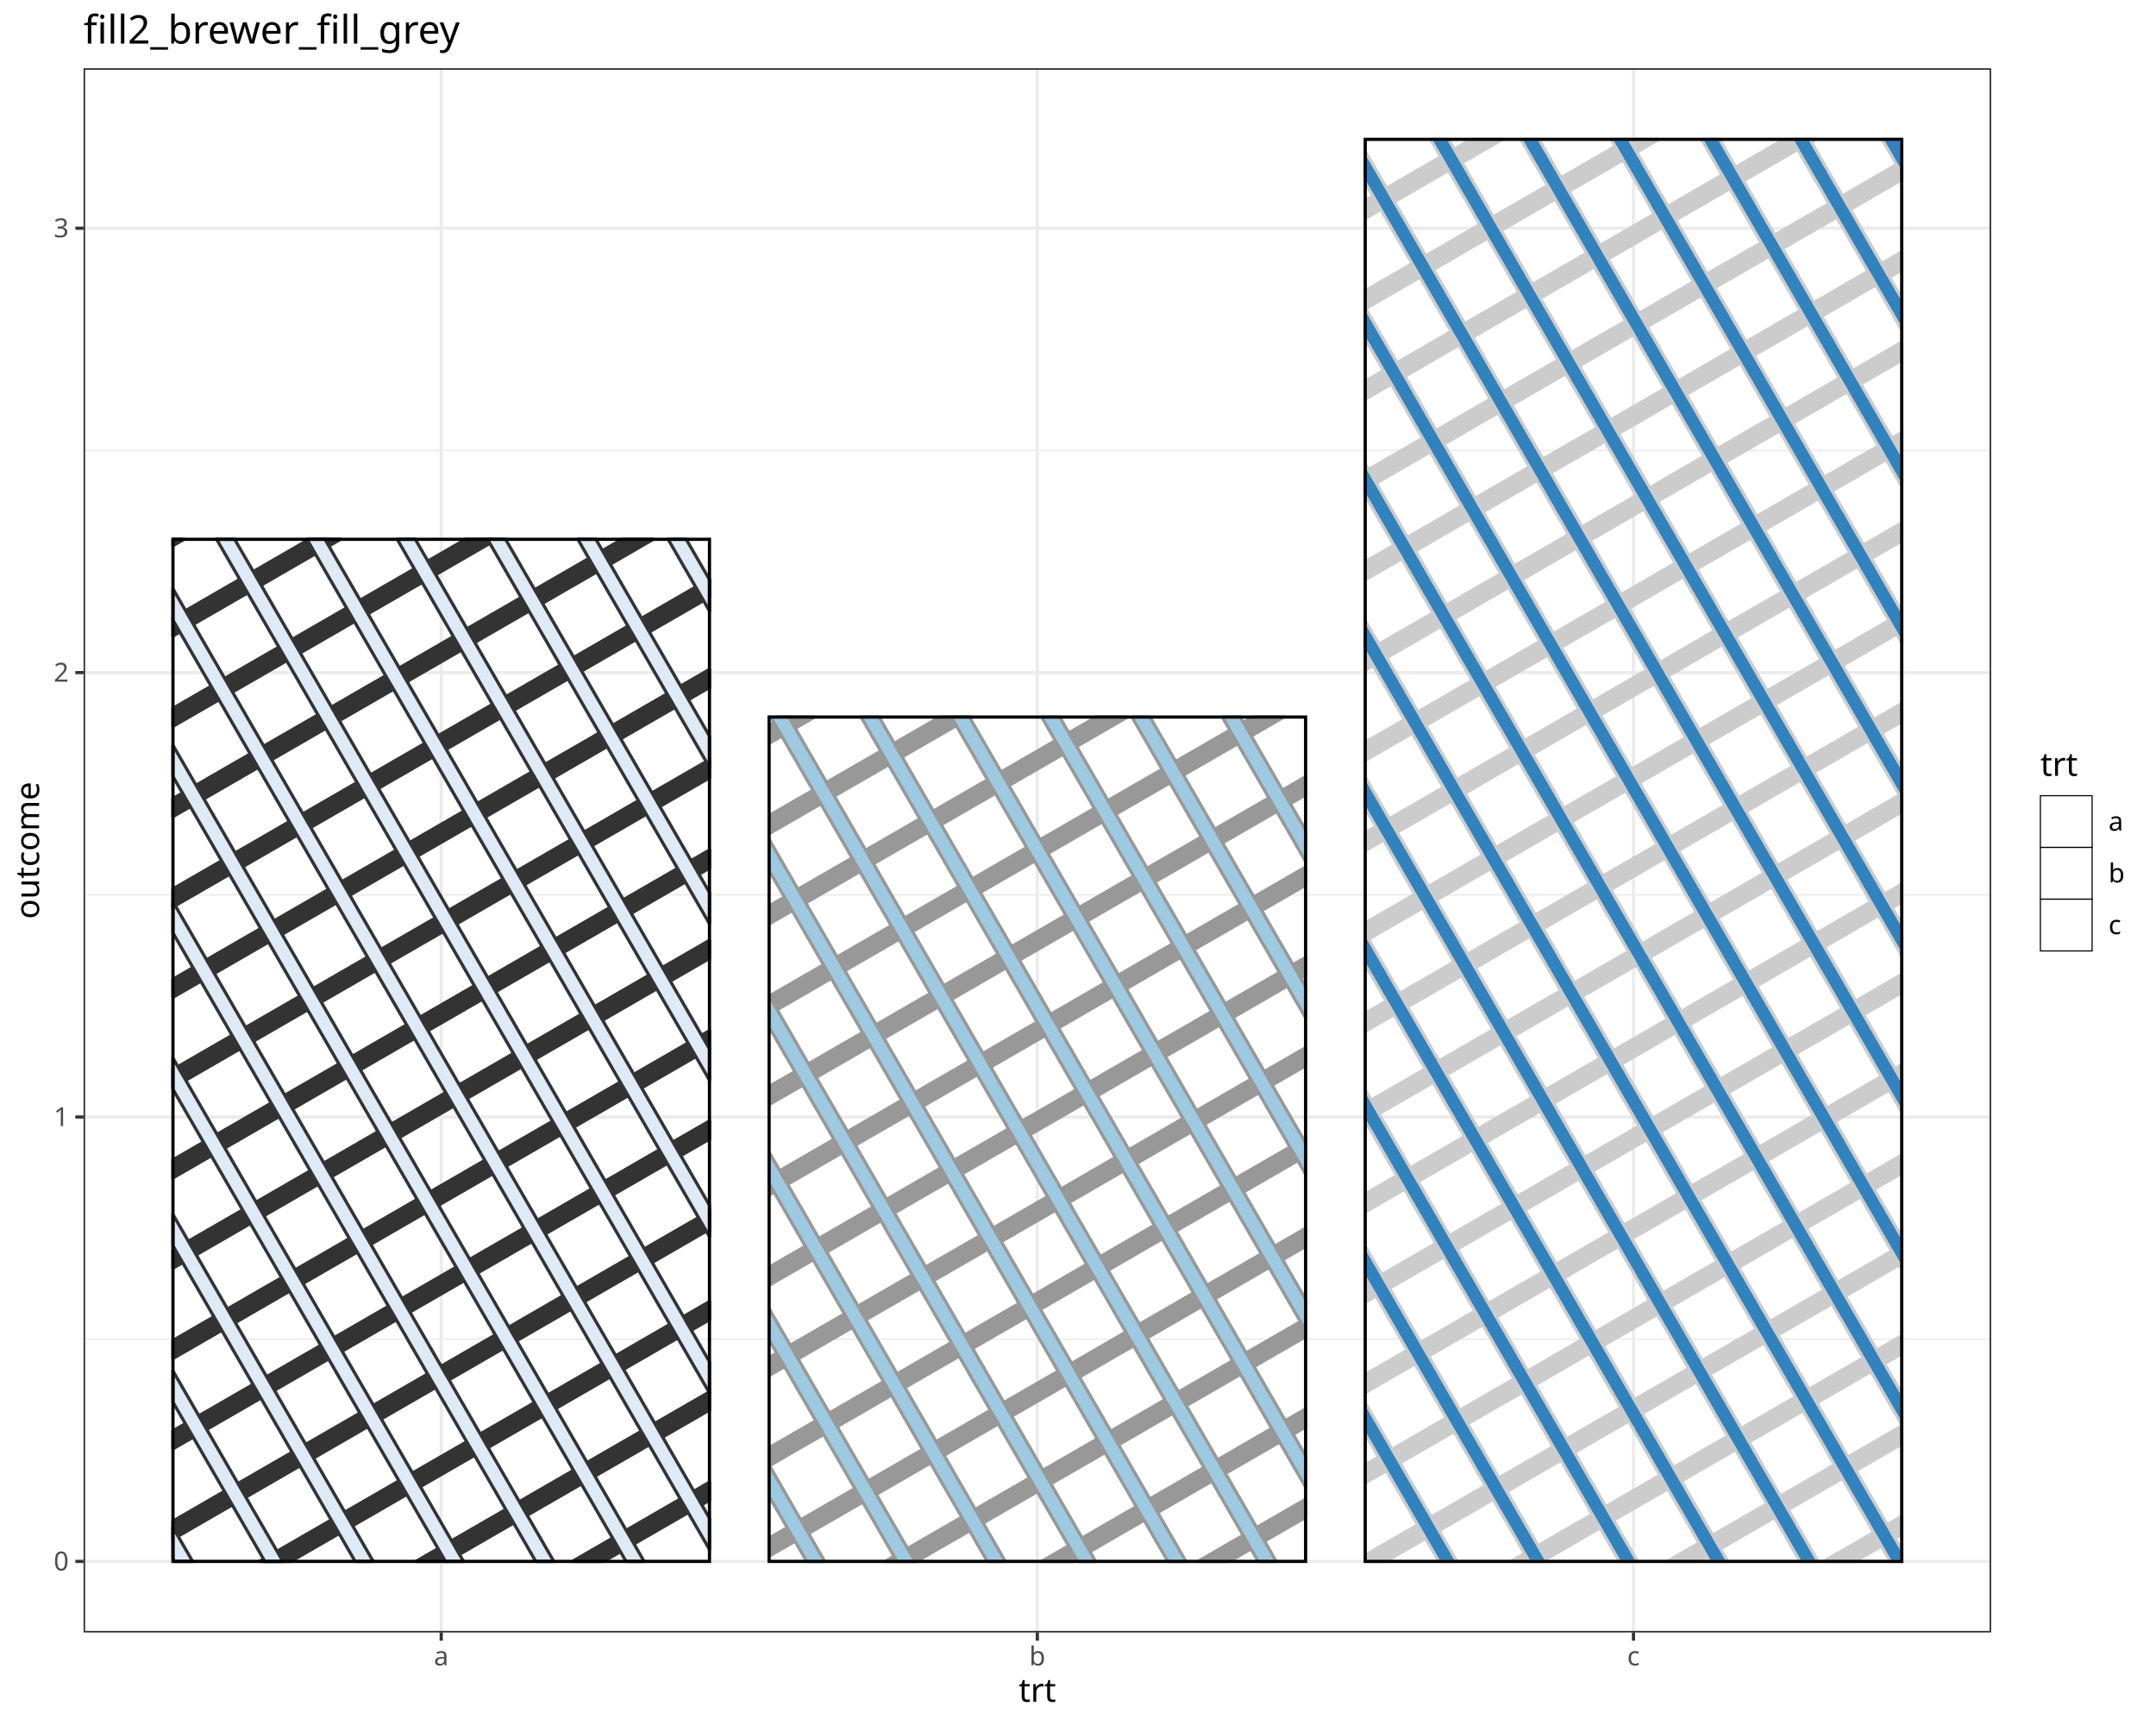
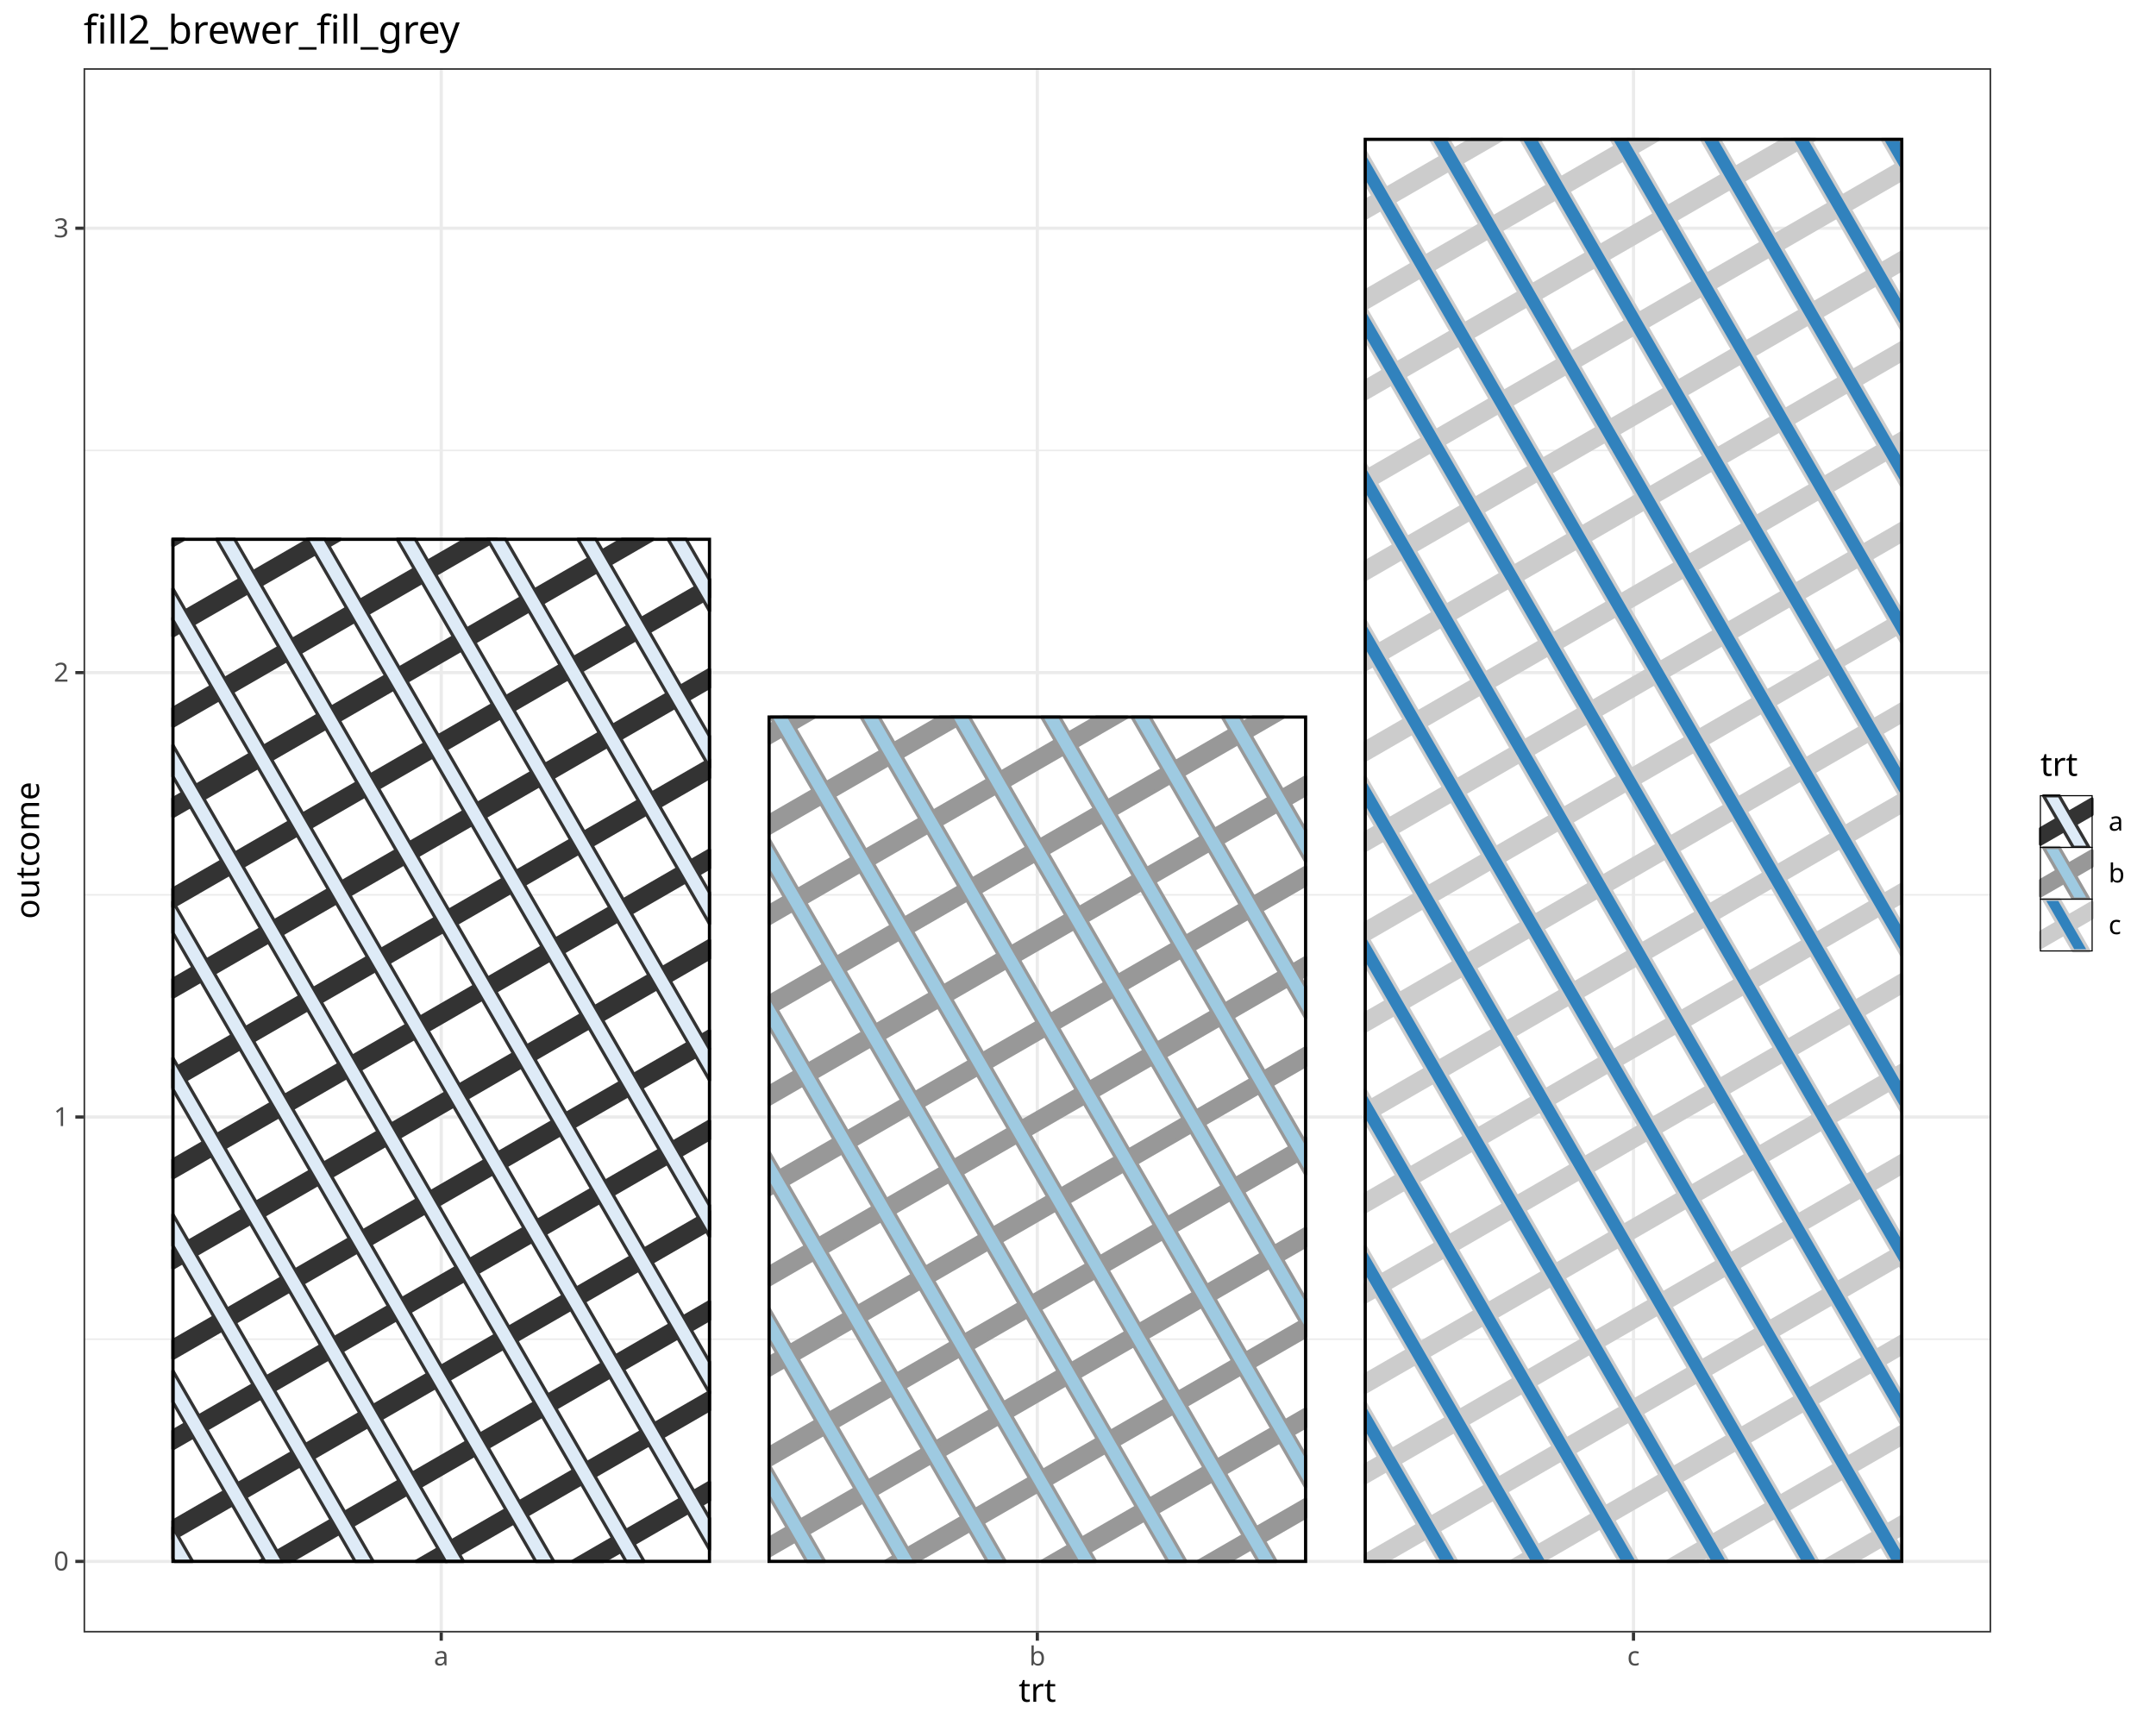
<svg xmlns="http://www.w3.org/2000/svg" class="svglite" data-engine-version="2.0" width="720.00pt" height="576.00pt" viewBox="0 0 720.00 576.00">
  <defs>
    <style type="text/css">
    .svglite line, .svglite polyline, .svglite polygon, .svglite path, .svglite rect, .svglite circle {
      fill: none;
      stroke: #000000;
      stroke-linecap: round;
      stroke-linejoin: round;
      stroke-miterlimit: 10.00;
    }
  </style>
  </defs>
  <rect width="100%" height="100%" style="stroke: none; fill: #FFFFFF;" />
  <defs>
    <clipPath id="cpMC4wMHw3MjAuMDB8MC4wMHw1NzYuMDA=">
      <rect x="0.00" y="0.00" width="720.00" height="576.00" />
    </clipPath>
  </defs>
  <g clip-path="url(#cpMC4wMHw3MjAuMDB8MC4wMHw1NzYuMDA=)">
    <rect x="-0" y="0.00" width="720.00" height="576.00" style="stroke-width: 1.07; stroke: #FFFFFF; fill: #FFFFFF;" />
  </g>
  <defs>
    <clipPath id="cpMjcuOTB8NjY0Ljk1fDIyLjc4fDU0NS4xMQ==">
      <rect x="27.90" y="22.78" width="637.05" height="522.33" />
    </clipPath>
  </defs>
  <g clip-path="url(#cpMjcuOTB8NjY0Ljk1fDIyLjc4fDU0NS4xMQ==)">
    <rect x="27.90" y="22.78" width="637.05" height="522.33" style="stroke-width: 1.07; stroke: none; fill: #FFFFFF;" />
    <polyline points="27.90,447.18 664.95,447.18 " style="stroke-width: 0.53; stroke: #EBEBEB; stroke-linecap: butt;" />
    <polyline points="27.90,298.79 664.95,298.79 " style="stroke-width: 0.53; stroke: #EBEBEB; stroke-linecap: butt;" />
    <polyline points="27.90,150.40 664.95,150.40 " style="stroke-width: 0.53; stroke: #EBEBEB; stroke-linecap: butt;" />
    <polyline points="27.90,521.37 664.95,521.37 " style="stroke-width: 1.07; stroke: #EBEBEB; stroke-linecap: butt;" />
    <polyline points="27.90,372.98 664.95,372.98 " style="stroke-width: 1.07; stroke: #EBEBEB; stroke-linecap: butt;" />
    <polyline points="27.90,224.59 664.95,224.59 " style="stroke-width: 1.07; stroke: #EBEBEB; stroke-linecap: butt;" />
    <polyline points="27.90,76.20 664.95,76.20 " style="stroke-width: 1.07; stroke: #EBEBEB; stroke-linecap: butt;" />
    <polyline points="147.35,545.11 147.35,22.78 " style="stroke-width: 1.07; stroke: #EBEBEB; stroke-linecap: butt;" />
    <polyline points="346.42,545.11 346.42,22.78 " style="stroke-width: 1.07; stroke: #EBEBEB; stroke-linecap: butt;" />
    <polyline points="545.50,545.11 545.50,22.78 " style="stroke-width: 1.07; stroke: #EBEBEB; stroke-linecap: butt;" />
    <rect x="57.76" y="180.08" width="179.17" height="341.29" style="stroke-width: 0.00; stroke: none; stroke-linecap: butt; stroke-linejoin: miter;" />
    <rect x="256.84" y="239.43" width="179.17" height="281.94" style="stroke-width: 0.00; stroke: none; stroke-linecap: butt; stroke-linejoin: miter;" />
    <rect x="455.92" y="46.53" width="179.17" height="474.84" style="stroke-width: 0.00; stroke: none; stroke-linecap: butt; stroke-linejoin: miter;" />
    <polygon points="236.93,494.93 236.93,500.96 201.58,521.37 191.14,521.37 236.93,494.93 " style="stroke-width: 1.07; stroke: #333333; stroke-linecap: square; fill: #333333;" />
    <polygon points="236.93,464.77 236.93,470.81 149.35,521.37 138.90,521.37 236.93,464.77 " style="stroke-width: 1.07; stroke: #333333; stroke-linecap: square; fill: #333333;" />
    <polygon points="236.93,434.62 236.93,440.65 97.12,521.37 86.67,521.37 236.93,434.62 " style="stroke-width: 1.07; stroke: #333333; stroke-linecap: square; fill: #333333;" />
    <polygon points="236.93,404.46 236.93,410.49 57.76,513.94 57.76,507.91 236.93,404.46 " style="stroke-width: 1.07; stroke: #333333; stroke-linecap: square; fill: #333333;" />
    <polygon points="236.93,374.30 236.93,380.34 57.76,483.78 57.76,477.75 236.93,374.30 " style="stroke-width: 1.07; stroke: #333333; stroke-linecap: square; fill: #333333;" />
    <polygon points="236.93,344.15 236.93,350.18 57.76,453.62 57.76,447.59 236.93,344.15 " style="stroke-width: 1.07; stroke: #333333; stroke-linecap: square; fill: #333333;" />
    <polygon points="236.93,313.99 236.93,320.02 57.76,423.47 57.76,417.44 236.93,313.99 " style="stroke-width: 1.07; stroke: #333333; stroke-linecap: square; fill: #333333;" />
    <polygon points="236.93,283.83 236.93,289.87 57.76,393.31 57.76,387.28 236.93,283.83 " style="stroke-width: 1.07; stroke: #333333; stroke-linecap: square; fill: #333333;" />
    <polygon points="236.93,253.68 236.93,259.71 57.76,363.15 57.76,357.12 236.93,253.68 " style="stroke-width: 1.07; stroke: #333333; stroke-linecap: square; fill: #333333;" />
    <polygon points="236.93,223.52 236.93,229.55 57.76,333.00 57.76,326.97 236.93,223.52 " style="stroke-width: 1.07; stroke: #333333; stroke-linecap: square; fill: #333333;" />
    <polygon points="236.93,193.36 236.93,199.40 57.76,302.84 57.76,296.81 236.93,193.36 " style="stroke-width: 1.07; stroke: #333333; stroke-linecap: square; fill: #333333;" />
    <polygon points="207.72,180.08 218.16,180.08 57.76,272.68 57.76,266.65 207.72,180.08 " style="stroke-width: 1.07; stroke: #333333; stroke-linecap: square; fill: #333333;" />
    <polygon points="155.48,180.08 165.93,180.08 57.76,242.53 57.76,236.50 155.48,180.08 " style="stroke-width: 1.07; stroke: #333333; stroke-linecap: square; fill: #333333;" />
    <polygon points="103.25,180.08 113.70,180.08 57.76,212.37 57.76,206.34 103.25,180.08 " style="stroke-width: 1.07; stroke: #333333; stroke-linecap: square; fill: #333333;" />
    <polygon points="57.76,182.21 57.76,180.08 61.46,180.08 57.76,182.21 " style="stroke-width: 1.07; stroke: #333333; stroke-linecap: square; fill: #333333;" />
    <polygon points="64.32,521.37 58.29,521.37 57.76,520.45 57.76,510.01 64.32,521.37 " style="stroke-width: 1.07; stroke: #333333; stroke-linecap: square; fill: #DEEBF7;" />
    <polygon points="94.48,521.37 88.45,521.37 57.76,468.22 57.76,457.77 94.48,521.37 " style="stroke-width: 1.07; stroke: #333333; stroke-linecap: square; fill: #DEEBF7;" />
    <polygon points="124.64,521.37 118.60,521.37 57.76,415.99 57.76,405.54 124.64,521.37 " style="stroke-width: 1.07; stroke: #333333; stroke-linecap: square; fill: #DEEBF7;" />
    <polygon points="154.79,521.37 148.76,521.37 57.76,363.75 57.76,353.31 154.79,521.37 " style="stroke-width: 1.07; stroke: #333333; stroke-linecap: square; fill: #DEEBF7;" />
    <polygon points="184.95,521.37 178.92,521.37 57.76,311.52 57.76,301.07 184.95,521.37 " style="stroke-width: 1.07; stroke: #333333; stroke-linecap: square; fill: #DEEBF7;" />
    <polygon points="215.11,521.37 209.07,521.37 57.76,259.29 57.76,248.84 215.11,521.37 " style="stroke-width: 1.07; stroke: #333333; stroke-linecap: square; fill: #DEEBF7;" />
    <polygon points="236.93,506.94 236.93,517.39 57.76,207.06 57.76,196.61 236.93,506.94 " style="stroke-width: 1.07; stroke: #333333; stroke-linecap: square; fill: #DEEBF7;" />
    <polygon points="236.93,454.71 236.93,465.15 72.34,180.08 78.37,180.08 236.93,454.71 " style="stroke-width: 1.07; stroke: #333333; stroke-linecap: square; fill: #DEEBF7;" />
    <polygon points="236.93,402.47 236.93,412.92 102.50,180.08 108.53,180.08 236.93,402.47 " style="stroke-width: 1.07; stroke: #333333; stroke-linecap: square; fill: #DEEBF7;" />
    <polygon points="236.93,350.24 236.93,360.69 132.65,180.08 138.69,180.08 236.93,350.24 " style="stroke-width: 1.07; stroke: #333333; stroke-linecap: square; fill: #DEEBF7;" />
    <polygon points="236.93,298.01 236.93,308.46 162.81,180.08 168.84,180.08 236.93,298.01 " style="stroke-width: 1.07; stroke: #333333; stroke-linecap: square; fill: #DEEBF7;" />
    <polygon points="236.93,245.78 236.93,256.22 192.97,180.08 199.00,180.08 236.93,245.78 " style="stroke-width: 1.07; stroke: #333333; stroke-linecap: square; fill: #DEEBF7;" />
    <polygon points="236.93,193.54 236.93,203.99 223.12,180.08 229.16,180.08 236.93,193.54 " style="stroke-width: 1.07; stroke: #333333; stroke-linecap: square; fill: #DEEBF7;" />
    <polygon points="436.01,500.62 436.01,506.65 410.52,521.37 400.07,521.37 436.01,500.62 " style="stroke-width: 1.07; stroke: #989898; stroke-linecap: square; fill: #989898;" />
    <polygon points="436.01,470.46 436.01,476.50 358.28,521.37 347.84,521.37 436.01,470.46 " style="stroke-width: 1.07; stroke: #989898; stroke-linecap: square; fill: #989898;" />
    <polygon points="436.01,440.31 436.01,446.34 306.05,521.37 295.60,521.37 436.01,440.31 " style="stroke-width: 1.07; stroke: #989898; stroke-linecap: square; fill: #989898;" />
    <polygon points="436.01,410.15 436.01,416.18 256.84,519.63 256.84,513.59 436.01,410.15 " style="stroke-width: 1.07; stroke: #989898; stroke-linecap: square; fill: #989898;" />
    <polygon points="436.01,379.99 436.01,386.03 256.84,489.47 256.84,483.44 436.01,379.99 " style="stroke-width: 1.07; stroke: #989898; stroke-linecap: square; fill: #989898;" />
    <polygon points="436.01,349.84 436.01,355.87 256.84,459.31 256.84,453.28 436.01,349.84 " style="stroke-width: 1.07; stroke: #989898; stroke-linecap: square; fill: #989898;" />
    <polygon points="436.01,319.68 436.01,325.71 256.84,429.16 256.84,423.12 436.01,319.68 " style="stroke-width: 1.07; stroke: #989898; stroke-linecap: square; fill: #989898;" />
    <polygon points="436.01,289.52 436.01,295.56 256.84,399.00 256.84,392.97 436.01,289.52 " style="stroke-width: 1.07; stroke: #989898; stroke-linecap: square; fill: #989898;" />
    <polygon points="436.01,259.37 436.01,265.40 256.84,368.84 256.84,362.81 436.01,259.37 " style="stroke-width: 1.07; stroke: #989898; stroke-linecap: square; fill: #989898;" />
    <polygon points="418.31,239.43 428.75,239.43 256.84,338.69 256.84,332.65 418.31,239.43 " style="stroke-width: 1.07; stroke: #989898; stroke-linecap: square; fill: #989898;" />
    <polygon points="366.07,239.43 376.52,239.43 256.84,308.53 256.84,302.50 366.07,239.43 " style="stroke-width: 1.07; stroke: #989898; stroke-linecap: square; fill: #989898;" />
    <polygon points="313.84,239.43 324.29,239.43 256.84,278.37 256.84,272.34 313.84,239.43 " style="stroke-width: 1.07; stroke: #989898; stroke-linecap: square; fill: #989898;" />
    <polygon points="261.61,239.43 272.05,239.43 256.84,248.22 256.84,242.18 261.61,239.43 " style="stroke-width: 1.07; stroke: #989898; stroke-linecap: square; fill: #989898;" />
    <polygon points="275.42,521.37 269.39,521.37 256.84,499.64 256.84,489.19 275.42,521.37 " style="stroke-width: 1.07; stroke: #989898; stroke-linecap: square; fill: #9ECAE1;" />
    <polygon points="305.58,521.37 299.54,521.37 256.84,447.40 256.84,436.96 305.58,521.37 " style="stroke-width: 1.07; stroke: #989898; stroke-linecap: square; fill: #9ECAE1;" />
    <polygon points="335.73,521.37 329.70,521.37 256.84,395.17 256.84,384.72 335.73,521.37 " style="stroke-width: 1.07; stroke: #989898; stroke-linecap: square; fill: #9ECAE1;" />
    <polygon points="365.89,521.37 359.86,521.37 256.84,342.94 256.84,332.49 365.89,521.37 " style="stroke-width: 1.07; stroke: #989898; stroke-linecap: square; fill: #9ECAE1;" />
    <polygon points="396.05,521.37 390.01,521.37 256.84,290.70 256.84,280.26 396.05,521.37 " style="stroke-width: 1.07; stroke: #989898; stroke-linecap: square; fill: #9ECAE1;" />
    <polygon points="426.20,521.37 420.17,521.37 257.39,239.43 263.42,239.43 426.20,521.37 " style="stroke-width: 1.07; stroke: #989898; stroke-linecap: square; fill: #9ECAE1;" />
    <polygon points="436.01,486.12 436.01,496.57 287.55,239.43 293.58,239.43 436.01,486.12 " style="stroke-width: 1.07; stroke: #989898; stroke-linecap: square; fill: #9ECAE1;" />
    <polygon points="436.01,433.89 436.01,444.34 317.71,239.43 323.74,239.43 436.01,433.89 " style="stroke-width: 1.07; stroke: #989898; stroke-linecap: square; fill: #9ECAE1;" />
    <polygon points="436.01,381.66 436.01,392.10 347.86,239.43 353.89,239.43 436.01,381.66 " style="stroke-width: 1.07; stroke: #989898; stroke-linecap: square; fill: #9ECAE1;" />
    <polygon points="436.01,329.42 436.01,339.87 378.02,239.43 384.05,239.43 436.01,329.42 " style="stroke-width: 1.07; stroke: #989898; stroke-linecap: square; fill: #9ECAE1;" />
    <polygon points="436.01,277.19 436.01,287.64 408.18,239.43 414.21,239.43 436.01,277.19 " style="stroke-width: 1.07; stroke: #989898; stroke-linecap: square; fill: #9ECAE1;" />
    <polygon points="635.09,506.31 635.09,512.34 619.45,521.37 609.00,521.37 635.09,506.31 " style="stroke-width: 1.07; stroke: #CCCCCC; stroke-linecap: square; fill: #CCCCCC;" />
    <polygon points="635.09,476.15 635.09,482.18 567.21,521.37 556.77,521.37 635.09,476.15 " style="stroke-width: 1.07; stroke: #CCCCCC; stroke-linecap: square; fill: #CCCCCC;" />
    <polygon points="635.09,446.00 635.09,452.03 514.98,521.37 504.54,521.37 635.09,446.00 " style="stroke-width: 1.07; stroke: #CCCCCC; stroke-linecap: square; fill: #CCCCCC;" />
    <polygon points="635.09,415.84 635.09,421.87 462.75,521.37 455.92,521.37 455.92,519.28 635.09,415.84 " style="stroke-width: 1.07; stroke: #CCCCCC; stroke-linecap: square; fill: #CCCCCC;" />
    <polygon points="635.09,385.68 635.09,391.71 455.92,495.16 455.92,489.13 635.09,385.68 " style="stroke-width: 1.07; stroke: #CCCCCC; stroke-linecap: square; fill: #CCCCCC;" />
    <polygon points="635.09,355.53 635.09,361.56 455.92,465.00 455.92,458.97 635.09,355.53 " style="stroke-width: 1.07; stroke: #CCCCCC; stroke-linecap: square; fill: #CCCCCC;" />
    <polygon points="635.09,325.37 635.09,331.40 455.92,434.84 455.92,428.81 635.09,325.37 " style="stroke-width: 1.07; stroke: #CCCCCC; stroke-linecap: square; fill: #CCCCCC;" />
    <polygon points="635.09,295.21 635.09,301.24 455.92,404.69 455.92,398.66 635.09,295.21 " style="stroke-width: 1.07; stroke: #CCCCCC; stroke-linecap: square; fill: #CCCCCC;" />
    <polygon points="635.09,265.06 635.09,271.09 455.92,374.53 455.92,368.50 635.09,265.06 " style="stroke-width: 1.07; stroke: #CCCCCC; stroke-linecap: square; fill: #CCCCCC;" />
    <polygon points="635.09,234.90 635.09,240.93 455.92,344.37 455.92,338.34 635.09,234.90 " style="stroke-width: 1.07; stroke: #CCCCCC; stroke-linecap: square; fill: #CCCCCC;" />
    <polygon points="635.09,204.74 635.09,210.77 455.92,314.22 455.92,308.19 635.09,204.74 " style="stroke-width: 1.07; stroke: #CCCCCC; stroke-linecap: square; fill: #CCCCCC;" />
    <polygon points="635.09,174.59 635.09,180.62 455.92,284.06 455.92,278.03 635.09,174.59 " style="stroke-width: 1.07; stroke: #CCCCCC; stroke-linecap: square; fill: #CCCCCC;" />
    <polygon points="635.09,144.43 635.09,150.46 455.92,253.90 455.92,247.87 635.09,144.43 " style="stroke-width: 1.07; stroke: #CCCCCC; stroke-linecap: square; fill: #CCCCCC;" />
    <polygon points="635.09,114.27 635.09,120.30 455.92,223.75 455.92,217.72 635.09,114.27 " style="stroke-width: 1.07; stroke: #CCCCCC; stroke-linecap: square; fill: #CCCCCC;" />
    <polygon points="635.09,84.12 635.09,90.15 455.92,193.59 455.92,187.56 635.09,84.12 " style="stroke-width: 1.07; stroke: #CCCCCC; stroke-linecap: square; fill: #CCCCCC;" />
    <polygon points="635.09,53.96 635.09,59.99 455.92,163.43 455.92,157.40 635.09,53.96 " style="stroke-width: 1.07; stroke: #CCCCCC; stroke-linecap: square; fill: #CCCCCC;" />
    <polygon points="595.73,46.53 606.18,46.53 455.92,133.28 455.92,127.25 595.73,46.53 " style="stroke-width: 1.07; stroke: #CCCCCC; stroke-linecap: square; fill: #CCCCCC;" />
    <polygon points="543.50,46.53 553.94,46.53 455.92,103.12 455.92,97.09 543.50,46.53 " style="stroke-width: 1.07; stroke: #CCCCCC; stroke-linecap: square; fill: #CCCCCC;" />
    <polygon points="491.26,46.53 501.71,46.53 455.92,72.96 455.92,66.93 491.26,46.53 " style="stroke-width: 1.07; stroke: #CCCCCC; stroke-linecap: square; fill: #CCCCCC;" />
    <polygon points="456.36,521.37 455.92,521.37 455.92,520.60 456.36,521.37 " style="stroke-width: 1.07; stroke: #CCCCCC; stroke-linecap: square; fill: #3182BD;" />
    <polygon points="486.52,521.37 480.48,521.37 455.92,478.82 455.92,468.37 486.52,521.37 " style="stroke-width: 1.07; stroke: #CCCCCC; stroke-linecap: square; fill: #3182BD;" />
    <polygon points="516.67,521.37 510.64,521.37 455.92,426.59 455.92,416.14 516.67,521.37 " style="stroke-width: 1.07; stroke: #CCCCCC; stroke-linecap: square; fill: #3182BD;" />
    <polygon points="546.83,521.37 540.80,521.37 455.92,374.35 455.92,363.91 546.83,521.37 " style="stroke-width: 1.07; stroke: #CCCCCC; stroke-linecap: square; fill: #3182BD;" />
    <polygon points="576.99,521.37 570.95,521.37 455.92,322.12 455.92,311.67 576.99,521.37 " style="stroke-width: 1.07; stroke: #CCCCCC; stroke-linecap: square; fill: #3182BD;" />
    <polygon points="607.14,521.37 601.11,521.37 455.92,269.89 455.92,259.44 607.14,521.37 " style="stroke-width: 1.07; stroke: #CCCCCC; stroke-linecap: square; fill: #3182BD;" />
    <polygon points="635.09,517.54 635.09,521.37 631.27,521.37 455.92,217.65 455.92,207.21 635.09,517.54 " style="stroke-width: 1.07; stroke: #CCCCCC; stroke-linecap: square; fill: #3182BD;" />
    <polygon points="635.09,465.31 635.09,475.75 455.92,165.42 455.92,154.97 635.09,465.31 " style="stroke-width: 1.07; stroke: #CCCCCC; stroke-linecap: square; fill: #3182BD;" />
    <polygon points="635.09,413.07 635.09,423.52 455.92,113.19 455.92,102.74 635.09,413.07 " style="stroke-width: 1.07; stroke: #CCCCCC; stroke-linecap: square; fill: #3182BD;" />
    <polygon points="635.09,360.84 635.09,371.29 455.92,60.96 455.92,50.51 635.09,360.84 " style="stroke-width: 1.07; stroke: #CCCCCC; stroke-linecap: square; fill: #3182BD;" />
    <polygon points="635.09,308.61 635.09,319.05 477.74,46.53 483.77,46.53 635.09,308.61 " style="stroke-width: 1.07; stroke: #CCCCCC; stroke-linecap: square; fill: #3182BD;" />
    <polygon points="635.09,256.37 635.09,266.82 507.90,46.53 513.93,46.53 635.09,256.37 " style="stroke-width: 1.07; stroke: #CCCCCC; stroke-linecap: square; fill: #3182BD;" />
    <polygon points="635.09,204.14 635.09,214.59 538.06,46.53 544.09,46.53 635.09,204.14 " style="stroke-width: 1.07; stroke: #CCCCCC; stroke-linecap: square; fill: #3182BD;" />
    <polygon points="635.09,151.91 635.09,162.36 568.21,46.53 574.24,46.53 635.09,151.91 " style="stroke-width: 1.07; stroke: #CCCCCC; stroke-linecap: square; fill: #3182BD;" />
    <polygon points="635.09,99.68 635.09,110.12 598.37,46.53 604.40,46.53 635.09,99.68 " style="stroke-width: 1.07; stroke: #CCCCCC; stroke-linecap: square; fill: #3182BD;" />
    <polygon points="635.09,47.44 635.09,57.89 628.53,46.53 634.56,46.53 635.09,47.44 " style="stroke-width: 1.07; stroke: #CCCCCC; stroke-linecap: square; fill: #3182BD;" />
    <rect x="57.76" y="180.08" width="179.17" height="341.29" style="stroke-width: 1.07; stroke-linecap: butt; stroke-linejoin: miter;" />
    <rect x="256.84" y="239.43" width="179.17" height="281.94" style="stroke-width: 1.07; stroke-linecap: butt; stroke-linejoin: miter;" />
    <rect x="455.92" y="46.53" width="179.17" height="474.84" style="stroke-width: 1.07; stroke-linecap: butt; stroke-linejoin: miter;" />
    <rect x="27.90" y="22.78" width="637.05" height="522.33" style="stroke-width: 1.07; stroke: #333333;" />
  </g>
  <g clip-path="url(#cpMC4wMHw3MjAuMDB8MC4wMHw1NzYuMDA=)">
    <text x="22.97" y="524.40" text-anchor="end" style="font-size: 8.80px; fill: #4D4D4D; font-family: sans;" textLength="4.89px" lengthAdjust="spacingAndGlyphs">0</text>
    <text x="22.97" y="376.01" text-anchor="end" style="font-size: 8.80px; fill: #4D4D4D; font-family: sans;" textLength="4.89px" lengthAdjust="spacingAndGlyphs">1</text>
    <text x="22.97" y="227.62" text-anchor="end" style="font-size: 8.80px; fill: #4D4D4D; font-family: sans;" textLength="4.89px" lengthAdjust="spacingAndGlyphs">2</text>
    <text x="22.97" y="79.23" text-anchor="end" style="font-size: 8.80px; fill: #4D4D4D; font-family: sans;" textLength="4.89px" lengthAdjust="spacingAndGlyphs">3</text>
    <polyline points="25.16,521.37 27.90,521.37 " style="stroke-width: 1.07; stroke: #333333; stroke-linecap: butt;" />
    <polyline points="25.16,372.98 27.90,372.98 " style="stroke-width: 1.07; stroke: #333333; stroke-linecap: butt;" />
    <polyline points="25.16,224.59 27.90,224.59 " style="stroke-width: 1.07; stroke: #333333; stroke-linecap: butt;" />
    <polyline points="25.16,76.20 27.90,76.20 " style="stroke-width: 1.07; stroke: #333333; stroke-linecap: butt;" />
    <polyline points="147.35,547.85 147.35,545.11 " style="stroke-width: 1.07; stroke: #333333; stroke-linecap: butt;" />
    <polyline points="346.42,547.85 346.42,545.11 " style="stroke-width: 1.07; stroke: #333333; stroke-linecap: butt;" />
    <polyline points="545.50,547.85 545.50,545.11 " style="stroke-width: 1.07; stroke: #333333; stroke-linecap: butt;" />
    <text x="147.35" y="556.10" text-anchor="middle" style="font-size: 8.80px; fill: #4D4D4D; font-family: sans;" textLength="4.89px" lengthAdjust="spacingAndGlyphs">a</text>
    <text x="346.42" y="556.10" text-anchor="middle" style="font-size: 8.80px; fill: #4D4D4D; font-family: sans;" textLength="4.89px" lengthAdjust="spacingAndGlyphs">b</text>
    <text x="545.50" y="556.10" text-anchor="middle" style="font-size: 8.80px; fill: #4D4D4D; font-family: sans;" textLength="4.40px" lengthAdjust="spacingAndGlyphs">c</text>
    <text x="346.42" y="568.24" text-anchor="middle" style="font-size: 11.00px; font-family: sans;" textLength="9.77px" lengthAdjust="spacingAndGlyphs">trt</text>
    <text transform="translate(13.05,283.95) rotate(-90)" text-anchor="middle" style="font-size: 11.00px; font-family: sans;" textLength="42.20px" lengthAdjust="spacingAndGlyphs">outcome</text>
    <rect x="675.91" y="244.88" width="38.61" height="78.13" style="stroke-width: 1.07; stroke: none; fill: #FFFFFF;" />
    <text x="681.39" y="259.07" style="font-size: 11.00px; font-family: sans;" textLength="9.77px" lengthAdjust="spacingAndGlyphs">trt</text>
    <rect x="681.39" y="265.69" width="17.28" height="17.28" style="stroke-width: 1.07; stroke: none; fill: #FFFFFF;" />
    <rect x="681.39" y="265.69" width="17.28" height="17.28" style="stroke-width: 0.00; stroke: none; stroke-linecap: square; stroke-linejoin: miter;" />
+     <polygon points="698.62,266.76 698.62,271.98 681.43,281.91 681.43,276.69 698.62,266.76 " style="stroke-width: 1.07; stroke: #333333; stroke-linecap: square; fill: #333333;" />
+     <polygon points="697.60,282.93 692.38,282.93 682.45,265.74 687.68,265.74 697.60,282.93 " style="stroke-width: 1.07; stroke: #333333; stroke-linecap: square; fill: #DEEBF7;" />
    <rect x="681.39" y="265.69" width="17.28" height="17.28" style="stroke-width: 0.38; stroke-linecap: square; stroke-linejoin: miter;" />
    <rect x="681.39" y="282.97" width="17.28" height="17.28" style="stroke-width: 1.07; stroke: none; fill: #FFFFFF;" />
    <rect x="681.39" y="282.97" width="17.28" height="17.28" style="stroke-width: 0.00; stroke: none; stroke-linecap: square; stroke-linejoin: miter;" />
+     <polygon points="698.62,284.04 698.62,289.26 681.43,299.19 681.43,293.97 698.62,284.04 " style="stroke-width: 1.07; stroke: #989898; stroke-linecap: square; fill: #989898;" />
+     <polygon points="697.60,300.21 692.38,300.21 682.45,283.02 687.68,283.02 697.60,300.21 " style="stroke-width: 1.07; stroke: #989898; stroke-linecap: square; fill: #9ECAE1;" />
    <rect x="681.39" y="282.97" width="17.28" height="17.28" style="stroke-width: 0.38; stroke-linecap: square; stroke-linejoin: miter;" />
    <rect x="681.39" y="300.25" width="17.28" height="17.28" style="stroke-width: 1.07; stroke: none; fill: #FFFFFF;" />
    <rect x="681.39" y="300.25" width="17.28" height="17.28" style="stroke-width: 0.00; stroke: none; stroke-linecap: square; stroke-linejoin: miter;" />
+     <polygon points="698.62,301.32 698.62,306.54 681.43,316.47 681.43,311.25 698.62,301.32 " style="stroke-width: 1.07; stroke: #CCCCCC; stroke-linecap: square; fill: #CCCCCC;" />
+     <polygon points="697.60,317.49 692.38,317.49 682.45,300.30 687.68,300.30 697.60,317.49 " style="stroke-width: 1.07; stroke: #CCCCCC; stroke-linecap: square; fill: #3182BD;" />
    <rect x="681.39" y="300.25" width="17.28" height="17.28" style="stroke-width: 0.38; stroke-linecap: square; stroke-linejoin: miter;" />
    <text x="704.15" y="277.36" style="font-size: 8.80px; font-family: sans;" textLength="4.89px" lengthAdjust="spacingAndGlyphs">a</text>
    <text x="704.15" y="294.64" style="font-size: 8.80px; font-family: sans;" textLength="4.89px" lengthAdjust="spacingAndGlyphs">b</text>
    <text x="704.15" y="311.92" style="font-size: 8.80px; font-family: sans;" textLength="4.40px" lengthAdjust="spacingAndGlyphs">c</text>
    <text x="27.90" y="14.56" style="font-size: 13.20px; font-family: sans;" textLength="120.32px" lengthAdjust="spacingAndGlyphs">fill2_brewer_fill_grey</text>
  </g>
</svg>
